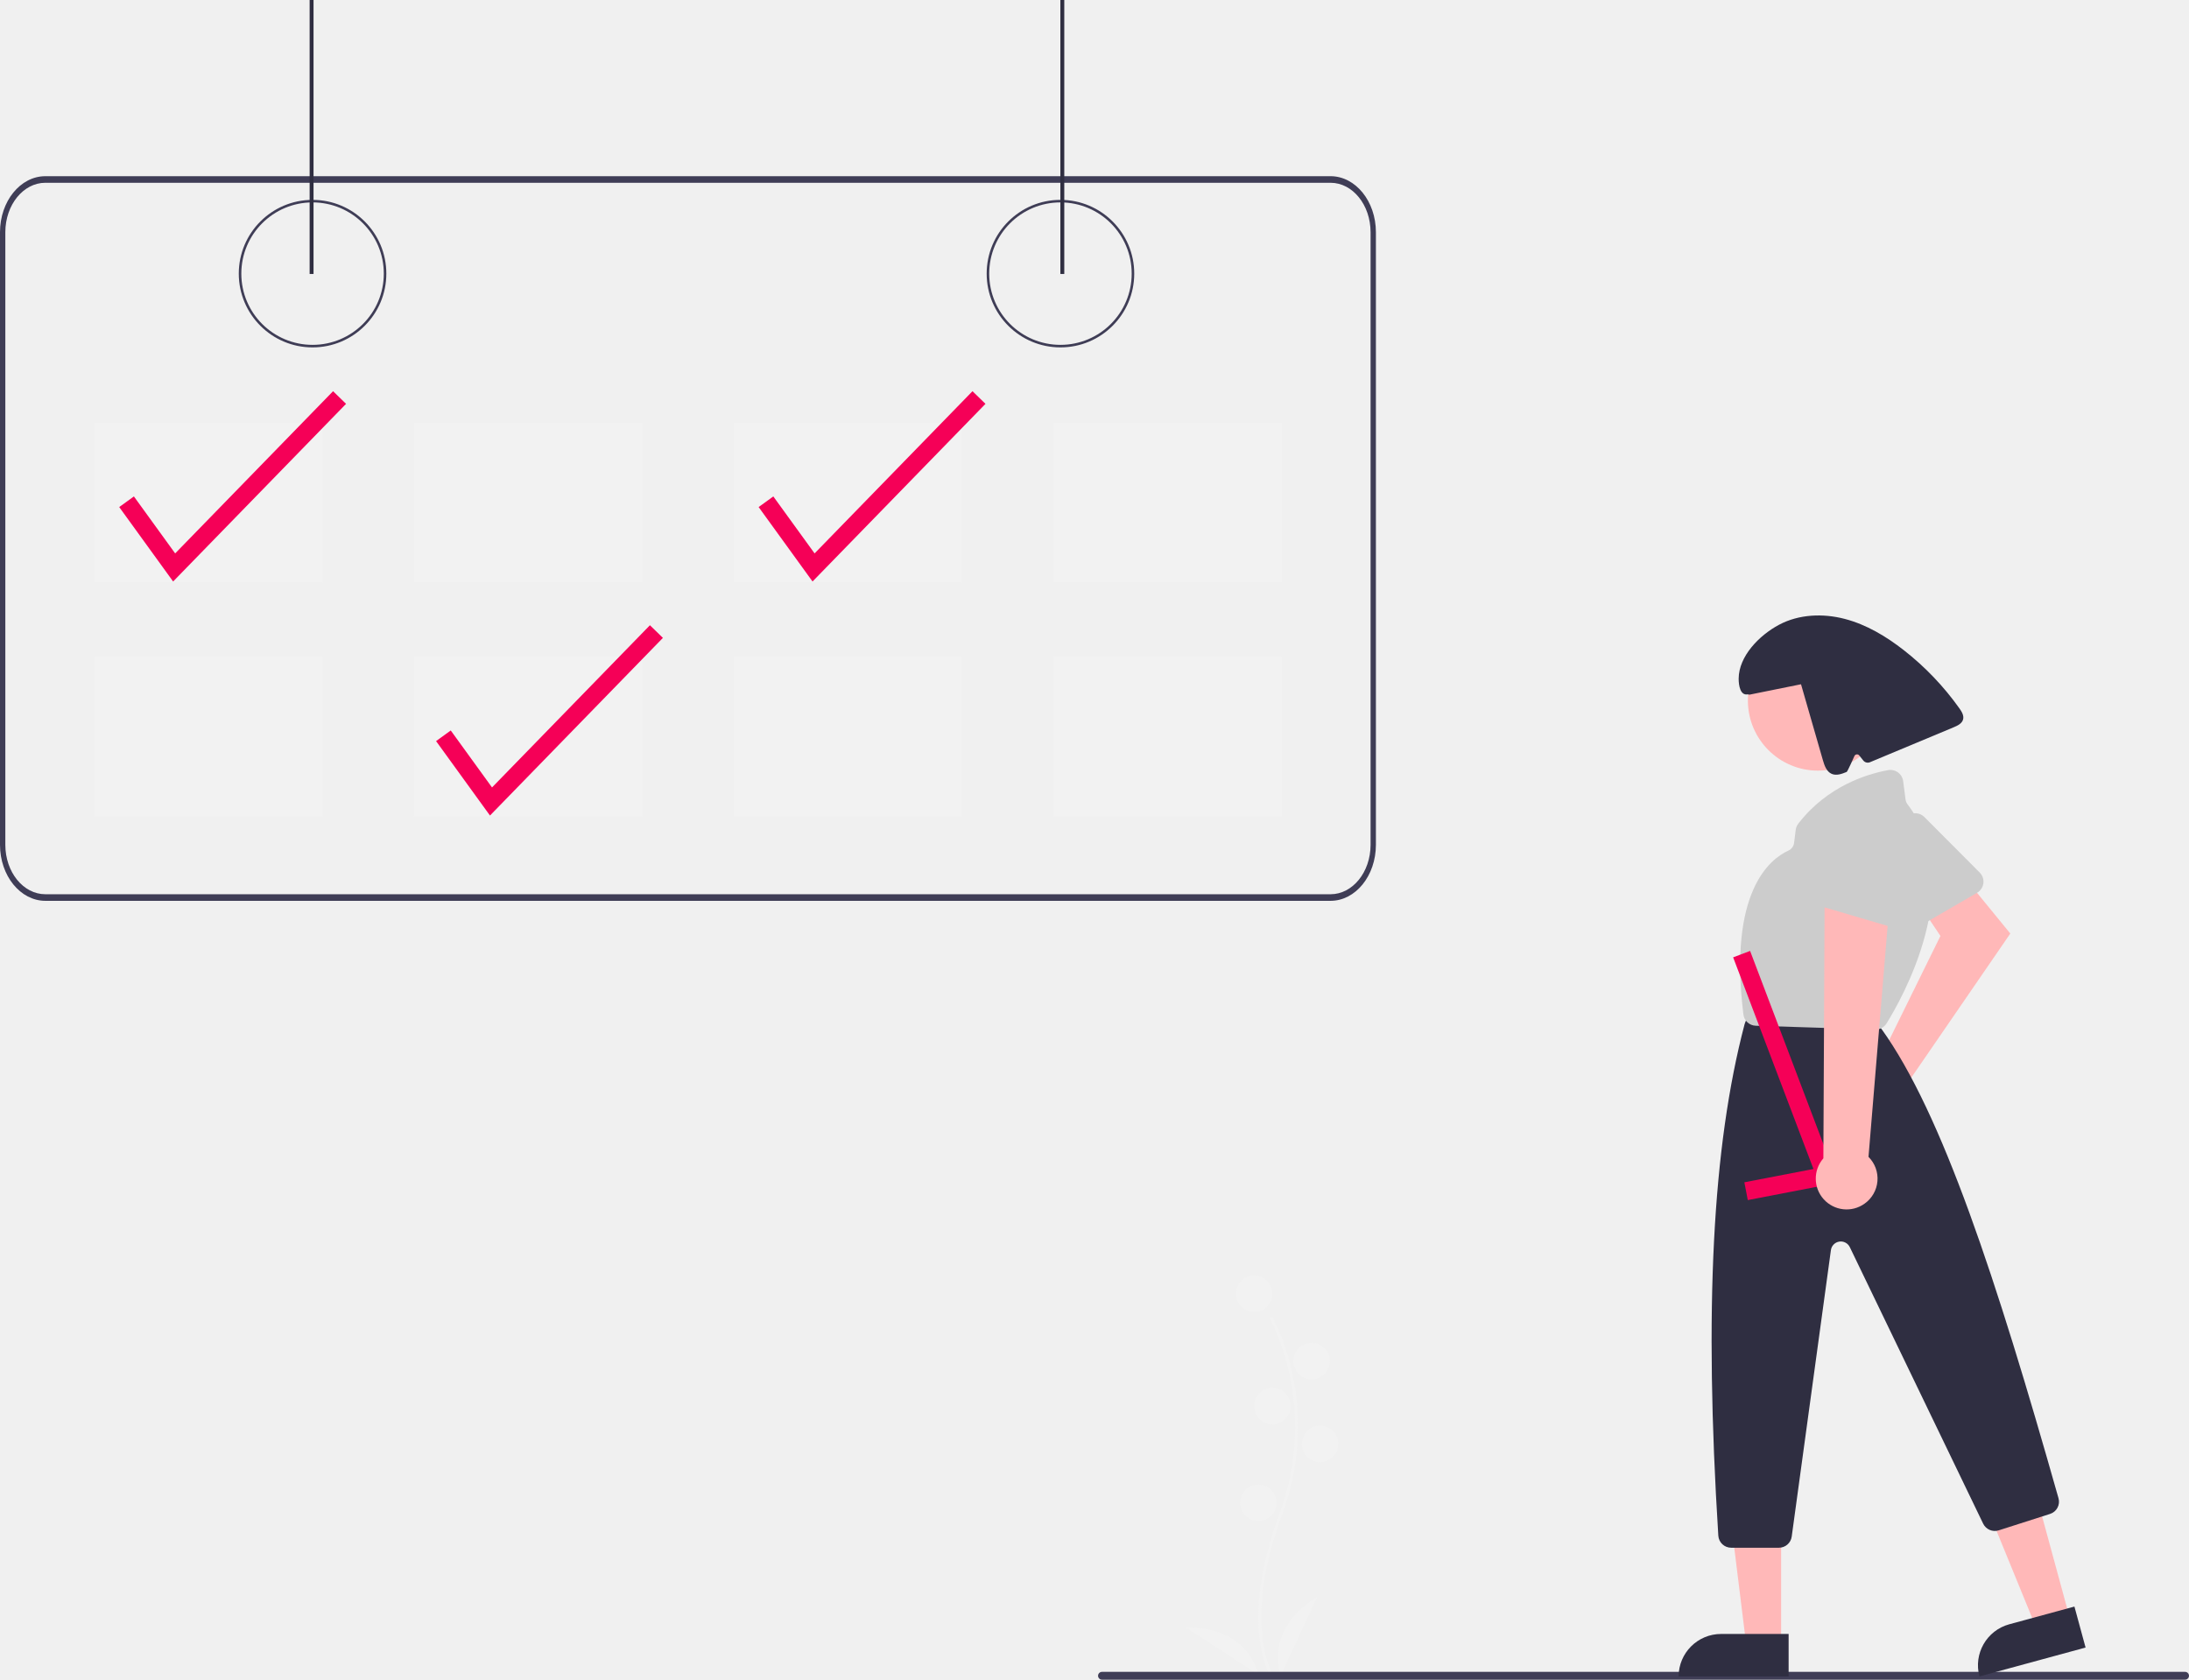
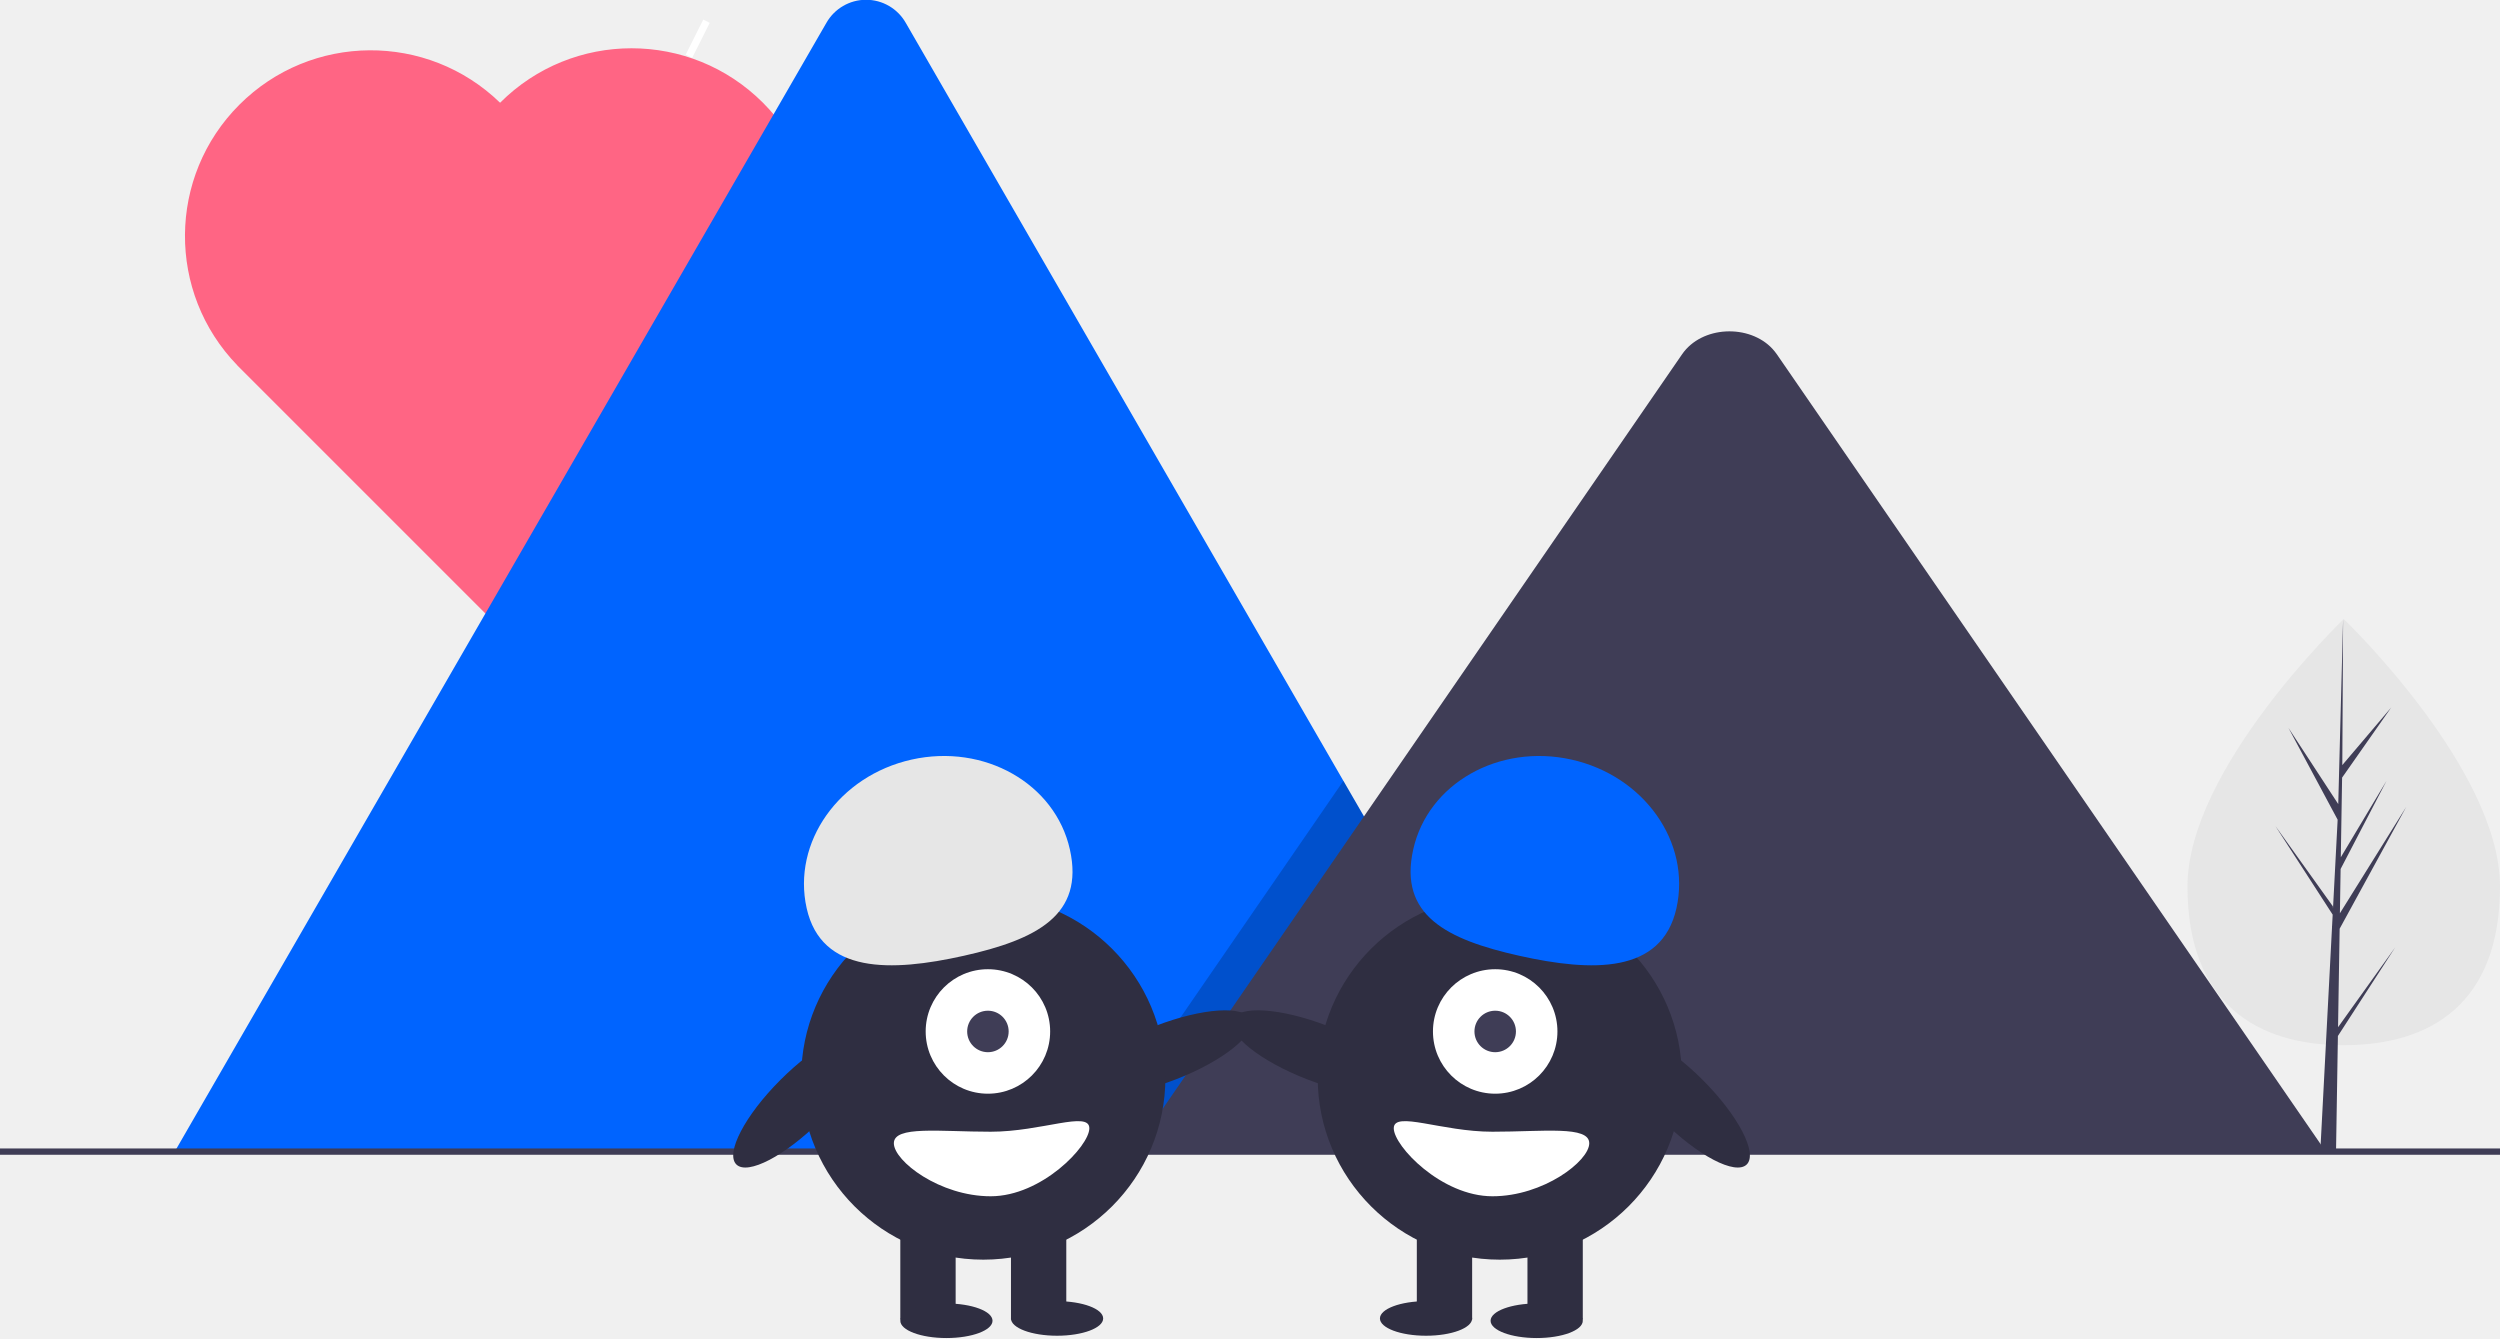
- <svg xmlns="http://www.w3.org/2000/svg" width="766.847" height="588.524" viewBox="0 0 766.847 588.524" role="img" artist="Katerina Limpitsouni" source="https://undraw.co/">
-   <g id="ad541598-f069-4770-8bea-87004c1f5716" data-name="Group 7">
-     <path id="f29270bb-d112-452d-932b-13393490bccd-240" data-name="Path 149" d="M661.4,742.552c-.111-.184-2.774-4.628-3.697-13.854-.846-8.465-.302-22.733,7.098-42.636,14.019-37.705-3.231-68.127-3.407-68.43l.851-.494a75.598,75.598,0,0,1,7.125,20.184,88.057,88.057,0,0,1-3.647,49.082c-13.994,37.641-3.59,55.459-3.484,55.635Z" transform="translate(-216.5766 -155.738)" fill="#f2f2f2" />
-     <circle id="fcebc901-c108-48a2-87e5-7ddb6540303c" data-name="Ellipse 19" cx="439.342" cy="453.287" r="6.393" fill="#f2f2f2" />
-     <circle id="b5fd1405-e948-4f51-8090-73404e30ab37" data-name="Ellipse 20" cx="459.505" cy="476.892" r="6.393" fill="#f2f2f2" />
-     <circle id="ac970879-223f-419f-9066-0afbab83f669" data-name="Ellipse 21" cx="445.735" cy="492.629" r="6.393" fill="#f2f2f2" />
-     <circle id="a05fe744-c6b8-499a-b570-83da982f4ab7" data-name="Ellipse 22" cx="462.456" cy="505.907" r="6.393" fill="#f2f2f2" />
-     <circle id="aa7e6742-c9e7-4b11-83e1-b132a19c1cd6" data-name="Ellipse 23" cx="440.817" cy="526.562" r="6.393" fill="#f2f2f2" />
-     <path id="b97b0dec-9dc3-4d20-978e-1db07813fbb6-241" data-name="Path 150" d="M665.262,742.785s-6.393-15.737,12.786-27.54Z" transform="translate(-216.5766 -155.738)" fill="#f2f2f2" />
-     <path id="adf0fd01-34d6-447b-82cb-31f3ba0f5028-242" data-name="Path 151" d="M657.401,742.502s-2.91-16.735-25.429-16.591Z" transform="translate(-216.5766 -155.738)" fill="#f2f2f2" />
-   </g>
-   <path id="ab4f3350-d584-452d-9eac-b0b73bd1c74e-243" data-name="Path 140" d="M326.072,277.457a25.846,25.846,0,1,1,25.846-25.846,25.846,25.846,0,0,1-25.846,25.846Zm0-50.8a24.955,24.955,0,1,0,24.955,24.955,24.955,24.955,0,0,0-24.955-24.955Z" transform="translate(-216.5766 -155.738)" fill="#3f3d56" />
-   <path id="b38c2432-9b55-44a1-a6c5-37f262cb8526-244" data-name="Path 174" d="M588.072,277.457a25.846,25.846,0,1,1,25.846-25.846,25.846,25.846,0,0,1-25.846,25.846Zm0-50.8a24.955,24.955,0,1,0,24.955,24.955,24.955,24.955,0,0,0-24.955-24.955Z" transform="translate(-216.5766 -155.738)" fill="#3f3d56" />
-   <path id="b9a1c0cd-2b1d-41a9-871b-afddc5e936af-245" data-name="Path 146" d="M682.702,217.47h-450.245c-8.765.015-15.868,8.79-15.88,19.62V451.747c.012,10.829,7.115,19.6,15.88,19.62h450.245c8.765-.015,15.868-8.79,15.88-19.62V237.089c-.012-10.829-7.115-19.6-15.88-19.62Zm14.014,234.277c-.01,9.556-6.277,17.3-14.012,17.311h-450.247c-7.735-.012-14-7.755-14.012-17.311V237.089c.009-9.556,6.277-17.3,14.012-17.311h450.245c7.735.012,14,7.755,14.012,17.311Z" transform="translate(-216.5766 -155.738)" fill="#3f3d56" />
-   <rect id="a89ccb60-c26f-4785-b3c5-3332740adbf1" data-name="Rectangle 21" x="33" y="148.068" width="80" height="56" fill="#f2f2f2" />
-   <rect id="b7e05322-8b5b-4202-896a-d010557e20ee" data-name="Rectangle 30" x="145" y="148.068" width="80" height="56" fill="#f2f2f2" />
-   <rect id="ad37576e-0400-4032-9a23-fea9f12fbce1" data-name="Rectangle 31" x="257" y="148.068" width="80" height="56" fill="#f2f2f2" />
-   <rect id="aa533c7f-257d-4f82-9a34-f3791ed05f8e" data-name="Rectangle 32" x="369" y="148.068" width="80" height="56" fill="#f2f2f2" />
-   <rect id="ab695b59-e86b-4a87-812a-08bf740c05b4" data-name="Rectangle 33" x="33" y="230.068" width="80" height="56" fill="#f2f2f2" />
-   <rect id="a6c88313-aaf4-41f2-8928-a742f49a0902" data-name="Rectangle 34" x="145" y="230.068" width="80" height="56" fill="#f2f2f2" />
-   <rect id="f58c3339-a4c0-4d62-ba2a-e54ff2bf716d" data-name="Rectangle 35" x="257" y="230.068" width="80" height="56" fill="#f2f2f2" />
-   <rect id="a422fb6a-8004-41fc-ab64-b502da5703c1" data-name="Rectangle 36" x="369" y="230.068" width="80" height="56" fill="#f2f2f2" />
-   <path id="e86106fc-25bd-447d-bb7e-e20bb3b23e30-246" data-name="Path 168" d="M388.226,441.48l-18.885-26.081,5.144-3.724,14.456,19.963,55.317-56.832,4.55,4.43Z" transform="translate(-216.5766 -155.738)" fill="#F50057" />
-   <path id="aa2d9f48-069a-485a-b75e-c70dd332b5e8-247" data-name="Path 176" d="M501.226,359.48l-18.885-26.081,5.144-3.724,14.456,19.963,55.317-56.832,4.55,4.43Z" transform="translate(-216.5766 -155.738)" fill="#F50057" />
-   <rect id="a17708df-8f3a-464e-8619-6278c337a09b" data-name="Rectangle 38" x="108.469" width="1.367" height="95.99" fill="#2f2e41" />
-   <rect id="e9aa34a1-352e-42c8-a0fd-7deef0e48a7e" data-name="Rectangle 40" x="371.469" width="1.367" height="95.99" fill="#2f2e41" />
-   <path id="fc392f67-ef8a-4310-beff-ce5a3a27e5fb-248" data-name="Path 88" d="M981.958,744.259h-379.251a1.375,1.375,0,1,1,0-2.744h379.251a1.375,1.375,0,1,1,0,2.744Z" transform="translate(-216.5766 -155.738)" fill="#3f3d56" />
-   <path id="ba3ff805-5da2-4d08-bd39-7111d50a55d9-249" data-name="Path 238" d="M277.226,359.48l-18.885-26.081,5.144-3.724,14.456,19.963,55.317-56.832,4.55,4.43Z" transform="translate(-216.5766 -155.738)" fill="#F50057" />
-   <g id="b4e7e83f-48c8-42d0-a802-1200052d292a" data-name="Group 8">
-     <path id="bdecccf6-f579-4d39-b60a-bacda51b23df-250" data-name="Path 200" d="M872.826,528.524a10.531,10.531,0,0,1,1.621-.347l21.9-44.5-6.686-10.023,13.807-12.067,17.357,21.24-35.351,51.448a10.5,10.5,0,1,1-12.648-5.751Z" transform="translate(-216.5766 -155.738)" fill="#ffb8b8" />
-     <path id="b851710e-73ca-4439-b312-82ecd7f1d520-251" data-name="Path 201" d="M910.209,467.742a4.513,4.513,0,0,1-1.016.8l-22.406,12.989a4.5,4.5,0,0,1-6.15-1.637q-.094-.162-.174-.331l-10.9-23.023a4.476,4.476,0,0,1,1.537-5.645l13.889-9.448a4.5,4.5,0,0,1,5.718.544l19.413,19.481a4.5,4.5,0,0,1,.086,6.269Z" transform="translate(-216.5766 -155.738)" fill="#ccc" />
-     <path id="ad151a06-cd68-422d-8460-5ec9215ef0ce-252" data-name="Path 202" d="M941.669,722.713l-11.83,3.219-18.045-44.1,17.46-4.751Z" transform="translate(-216.5766 -155.738)" fill="#ffb8b8" />
-     <path id="a741d46f-b26c-45f0-81fb-c6a01d8961c3-253" data-name="Path 203" d="M920.472,724.845l22.814-6.207,3.907,14.361L910.015,743.115a14.887,14.887,0,0,1,10.456-18.273h0Z" transform="translate(-216.5766 -155.738)" fill="#2f2e41" />
-     <path id="b643b79b-b2db-4e0a-a6b9-2a26cd7af685-254" data-name="Path 204" d="M840.538,731.74h-12.261l-5.833-47.288h18.094Z" transform="translate(-216.5766 -155.738)" fill="#ffb8b8" />
-     <path id="a8551279-f8d8-4e53-ac0b-f4d7d43df3e0-255" data-name="Path 205" d="M819.521,728.236h23.644v14.888H804.634a14.887,14.887,0,0,1,14.886-14.888Z" transform="translate(-216.5766 -155.738)" fill="#2f2e41" />
-     <circle id="ffb0ed30-f7ca-4f01-bb29-dfb3f0108b7e" data-name="Ellipse 33" cx="636.878" cy="245.451" r="24.561" fill="#ffb8b8" />
-     <path id="fe8d7a91-2eb0-4840-bbb3-2ac5f6694a19-256" data-name="Path 206" d="M839.787,698.024h-16.753a4.513,4.513,0,0,1-4.5-4.223c-4.992-79.361-2.072-136.289,9.19-179.153a4.692,4.692,0,0,1,.182-.552l.9-2.243a4.479,4.479,0,0,1,4.179-2.829h34.452a4.493,4.493,0,0,1,3.417,1.571l4.679,5.46c.091.106.177.215.259.329,21.1,29.426,40.011,86.954,61.912,164.278a4.485,4.485,0,0,1-2.958,5.517l-18,5.762a4.524,4.524,0,0,1-5.425-2.332l-46.723-96.907a3.5,3.5,0,0,0-6.62,1.046L844.246,694.133A4.517,4.517,0,0,1,839.787,698.024Z" transform="translate(-216.5766 -155.738)" fill="#2f2e41" />
-     <path id="ac260d39-3f12-4112-9245-19e088f5ff96-257" data-name="Path 207" d="M873.645,516.455h-.141l-41.851-1.324a4.485,4.485,0,0,1-4.329-3.954c-5.3-42.941,9.244-54.445,15.746-57.4a3.46,3.46,0,0,0,2.012-2.743l.563-4.5a4.483,4.483,0,0,1,.889-2.186c10.194-13.205,24.113-17.434,31.5-18.778a4.493,4.493,0,0,1,5.217,3.628q.02.111.034.222l.843,6.463a3.559,3.559,0,0,0,.713,1.691c21.259,27.792-2.424,68.827-7.388,76.771h0A4.508,4.508,0,0,1,873.645,516.455Z" transform="translate(-216.5766 -155.738)" fill="#ccc" />
-     <path id="b7ced118-7cfa-4844-a3c8-435a3db4f4e2-258" data-name="Path 239" d="M860.476,570.127l-31.619,6.093-1.201-6.236,24.202-4.665L823.729,491.167l5.938-2.251Z" transform="translate(-216.5766 -155.738)" fill="#F50057" />
-     <path id="a52cfa20-9d3d-49ed-8bbb-6f27952576f3-259" data-name="Path 208" d="M903.008,403.954a97.752,97.752,0,0,0-19.505-20.42c-6.2-4.841-13.1-8.978-20.709-10.956s-16.019-1.642-22.963,2.049-14.125,11.025-14.169,18.889c-.014,2.527.629,5.945,3.117,5.508l.72.1,18.007-3.637,7.669,26.616c.539,1.87,1.262,3.961,3.037,4.758,1.672.751,3.6.043,5.3-.663.278-.116,2.668-5.482,2.668-5.482a1,1,0,0,1,1.723-.288l1.42,1.775a2,2,0,0,0,2.332.6l29.366-12.259c1.353-.565,2.865-1.3,3.257-2.715C904.648,406.468,903.82,405.1,903.008,403.954Z" transform="translate(-216.5766 -155.738)" fill="#2f2e41" />
-     <path id="bd21c6a3-3a01-4e11-8b47-ec36a28067e7-260" data-name="Path 211" d="M869.742,577.49a10.743,10.743,0,0,0,1.406-16.412l7.773-93.871-23.144,3.184-.44,91.2a10.8,10.8,0,0,0,14.4,15.9Z" transform="translate(-216.5766 -155.738)" fill="#ffb8b8" />
-     <path id="b8799e3f-759a-46c3-9e68-c27b7b779f3b-261" data-name="Path 212" d="M880.434,480.724a4.513,4.513,0,0,1-1.28-.185l-24.846-7.308a4.5,4.5,0,0,1-3.047-5.587q.053-.179.12-.354l9.195-23.754a4.476,4.476,0,0,1,5.153-2.772l16.415,3.568a4.5,4.5,0,0,1,3.542,4.521l-.764,27.492a4.5,4.5,0,0,1-4.488,4.378Z" transform="translate(-216.5766 -155.738)" fill="#ccc" />
-   </g>
+ <svg xmlns="http://www.w3.org/2000/svg" width="888" height="475.271" viewBox="0 0 888 475.271" role="img" artist="Katerina Limpitsouni" source="https://undraw.co/">
+   <rect x="402.544" y="219.173" width="2.573" height="13.894" transform="translate(-11.71503 -369.4491) rotate(26.64397)" fill="#fff" />
+   <path d="M426.985,248.842a66,66,0,0,0-93.338,0l-.018.018a65.982,65.982,0,0,0-93.302,93.302l-.018.018,93.338,93.338,93.338-93.338A66,66,0,0,0,426.985,248.842Z" transform="translate(-156 -212.3646)" fill="#ff6584" />
+   <path d="M709.43,621.817h-489.679a9.988,9.988,0,0,1-1.83-.145l231.596-401.157a16.216,16.216,0,0,1,28.227,0L633.173,489.723l7.446,12.882Z" transform="translate(-156 -212.3646)" fill="#0064ff" />
+   <polygon points="553.43 409.452 386.241 409.452 468.314 290.239 474.22 281.652 477.173 277.358 484.619 290.239 553.43 409.452" opacity="0.2" />
+   <path d="M982.079,621.365H558.547l82.072-119.213,5.906-8.588L753.473,338.207c7.011-10.182,23.879-10.816,32.122-1.92a19.328,19.328,0,0,1,1.54,1.92Z" transform="translate(-156 -212.3646)" fill="#3f3d56" />
+   <rect y="407.933" width="888" height="2.241" fill="#3f3d56" />
+   <ellipse cx="570.057" cy="586.267" rx="32.342" ry="10.153" transform="translate(-329.2885 33.15083) rotate(-21.1763)" fill="#2f2e41" />
+   <circle cx="349.27" cy="382.748" r="64.684" fill="#2f2e41" />
+   <rect x="319.794" y="433.513" width="19.651" height="35.208" fill="#2f2e41" />
+   <rect x="359.095" y="433.513" width="19.651" height="35.208" fill="#2f2e41" />
+   <ellipse cx="336.169" cy="469.13" rx="16.376" ry="6.141" fill="#2f2e41" />
+   <ellipse cx="375.471" cy="468.311" rx="16.376" ry="6.141" fill="#2f2e41" />
+   <circle cx="350.907" cy="366.373" r="22.107" fill="#fff" />
+   <circle cx="350.907" cy="366.373" r="7.369" fill="#3f3d56" />
+   <path d="M442.524,534.959c-5.223-23.391,11.473-47.026,37.291-52.791s50.982,8.524,56.205,31.914-11.888,32.018-37.706,37.782S447.747,558.349,442.524,534.959Z" transform="translate(-156 -212.3646)" fill="#e6e6e6" />
+   <ellipse cx="440.414" cy="603.099" rx="32.342" ry="10.153" transform="translate(-453.4613 275.6989) rotate(-45)" fill="#2f2e41" />
+   <path d="M473.497,618.448c0,6.331,16.301,18.832,34.389,18.832s35.048-17.823,35.048-24.154-16.96,1.228-35.048,1.228S473.497,612.117,473.497,618.448Z" transform="translate(-156 -212.3646)" fill="#fff" />
+   <ellipse cx="623.943" cy="586.267" rx="10.153" ry="32.342" transform="translate(-304.1281 743.9303) rotate(-68.8237)" fill="#2f2e41" />
+   <circle cx="532.73" cy="382.748" r="64.684" fill="#2f2e41" />
+   <rect x="698.556" y="645.877" width="19.651" height="35.208" transform="translate(1260.762 1114.598) rotate(-180)" fill="#2f2e41" />
+   <rect x="659.254" y="645.877" width="19.651" height="35.208" transform="translate(1182.159 1114.598) rotate(-180)" fill="#2f2e41" />
+   <ellipse cx="545.831" cy="469.13" rx="16.376" ry="6.141" fill="#2f2e41" />
+   <ellipse cx="506.529" cy="468.311" rx="16.376" ry="6.141" fill="#2f2e41" />
+   <circle cx="531.093" cy="366.373" r="22.107" fill="#fff" />
+   <circle cx="531.093" cy="366.373" r="7.369" fill="#3f3d56" />
+   <path d="M751.476,534.959c5.223-23.391-11.473-47.026-37.291-52.791s-50.982,8.524-56.205,31.914,11.888,32.018,37.706,37.782S746.253,558.349,751.476,534.959Z" transform="translate(-156 -212.3646)" fill="#0064ff" />
+   <ellipse cx="753.586" cy="603.099" rx="10.153" ry="32.342" transform="translate(-361.7354 497.1447) rotate(-45)" fill="#2f2e41" />
+   <path d="M720.503,618.448c0,6.331-16.301,18.832-34.389,18.832s-35.048-17.823-35.048-24.154,16.96,1.228,35.048,1.228S720.503,612.117,720.503,618.448Z" transform="translate(-156 -212.3646)" fill="#fff" />
+   <path d="M1044,527.227c0,41.801-24.85,56.397-55.504,56.397s-55.504-14.595-55.504-56.397,55.504-94.979,55.504-94.979S1044,485.426,1044,527.227Z" transform="translate(-156 -212.3646)" fill="#e6e6e6" />
+   <polygon points="830.474 364.865 831.042 329.881 854.699 286.601 831.131 324.393 831.387 308.663 847.691 277.35 831.454 304.5 831.454 304.5 831.914 276.209 849.373 251.28 831.986 271.76 832.273 219.884 830.469 288.559 830.617 285.726 812.866 258.555 830.332 291.164 828.678 322.761 828.629 321.922 808.166 293.329 828.567 324.885 828.36 328.836 828.323 328.896 828.34 329.22 824.144 409.383 829.751 409.383 830.423 367.977 850.775 336.499 830.474 364.865" fill="#3f3d56" />
</svg>
